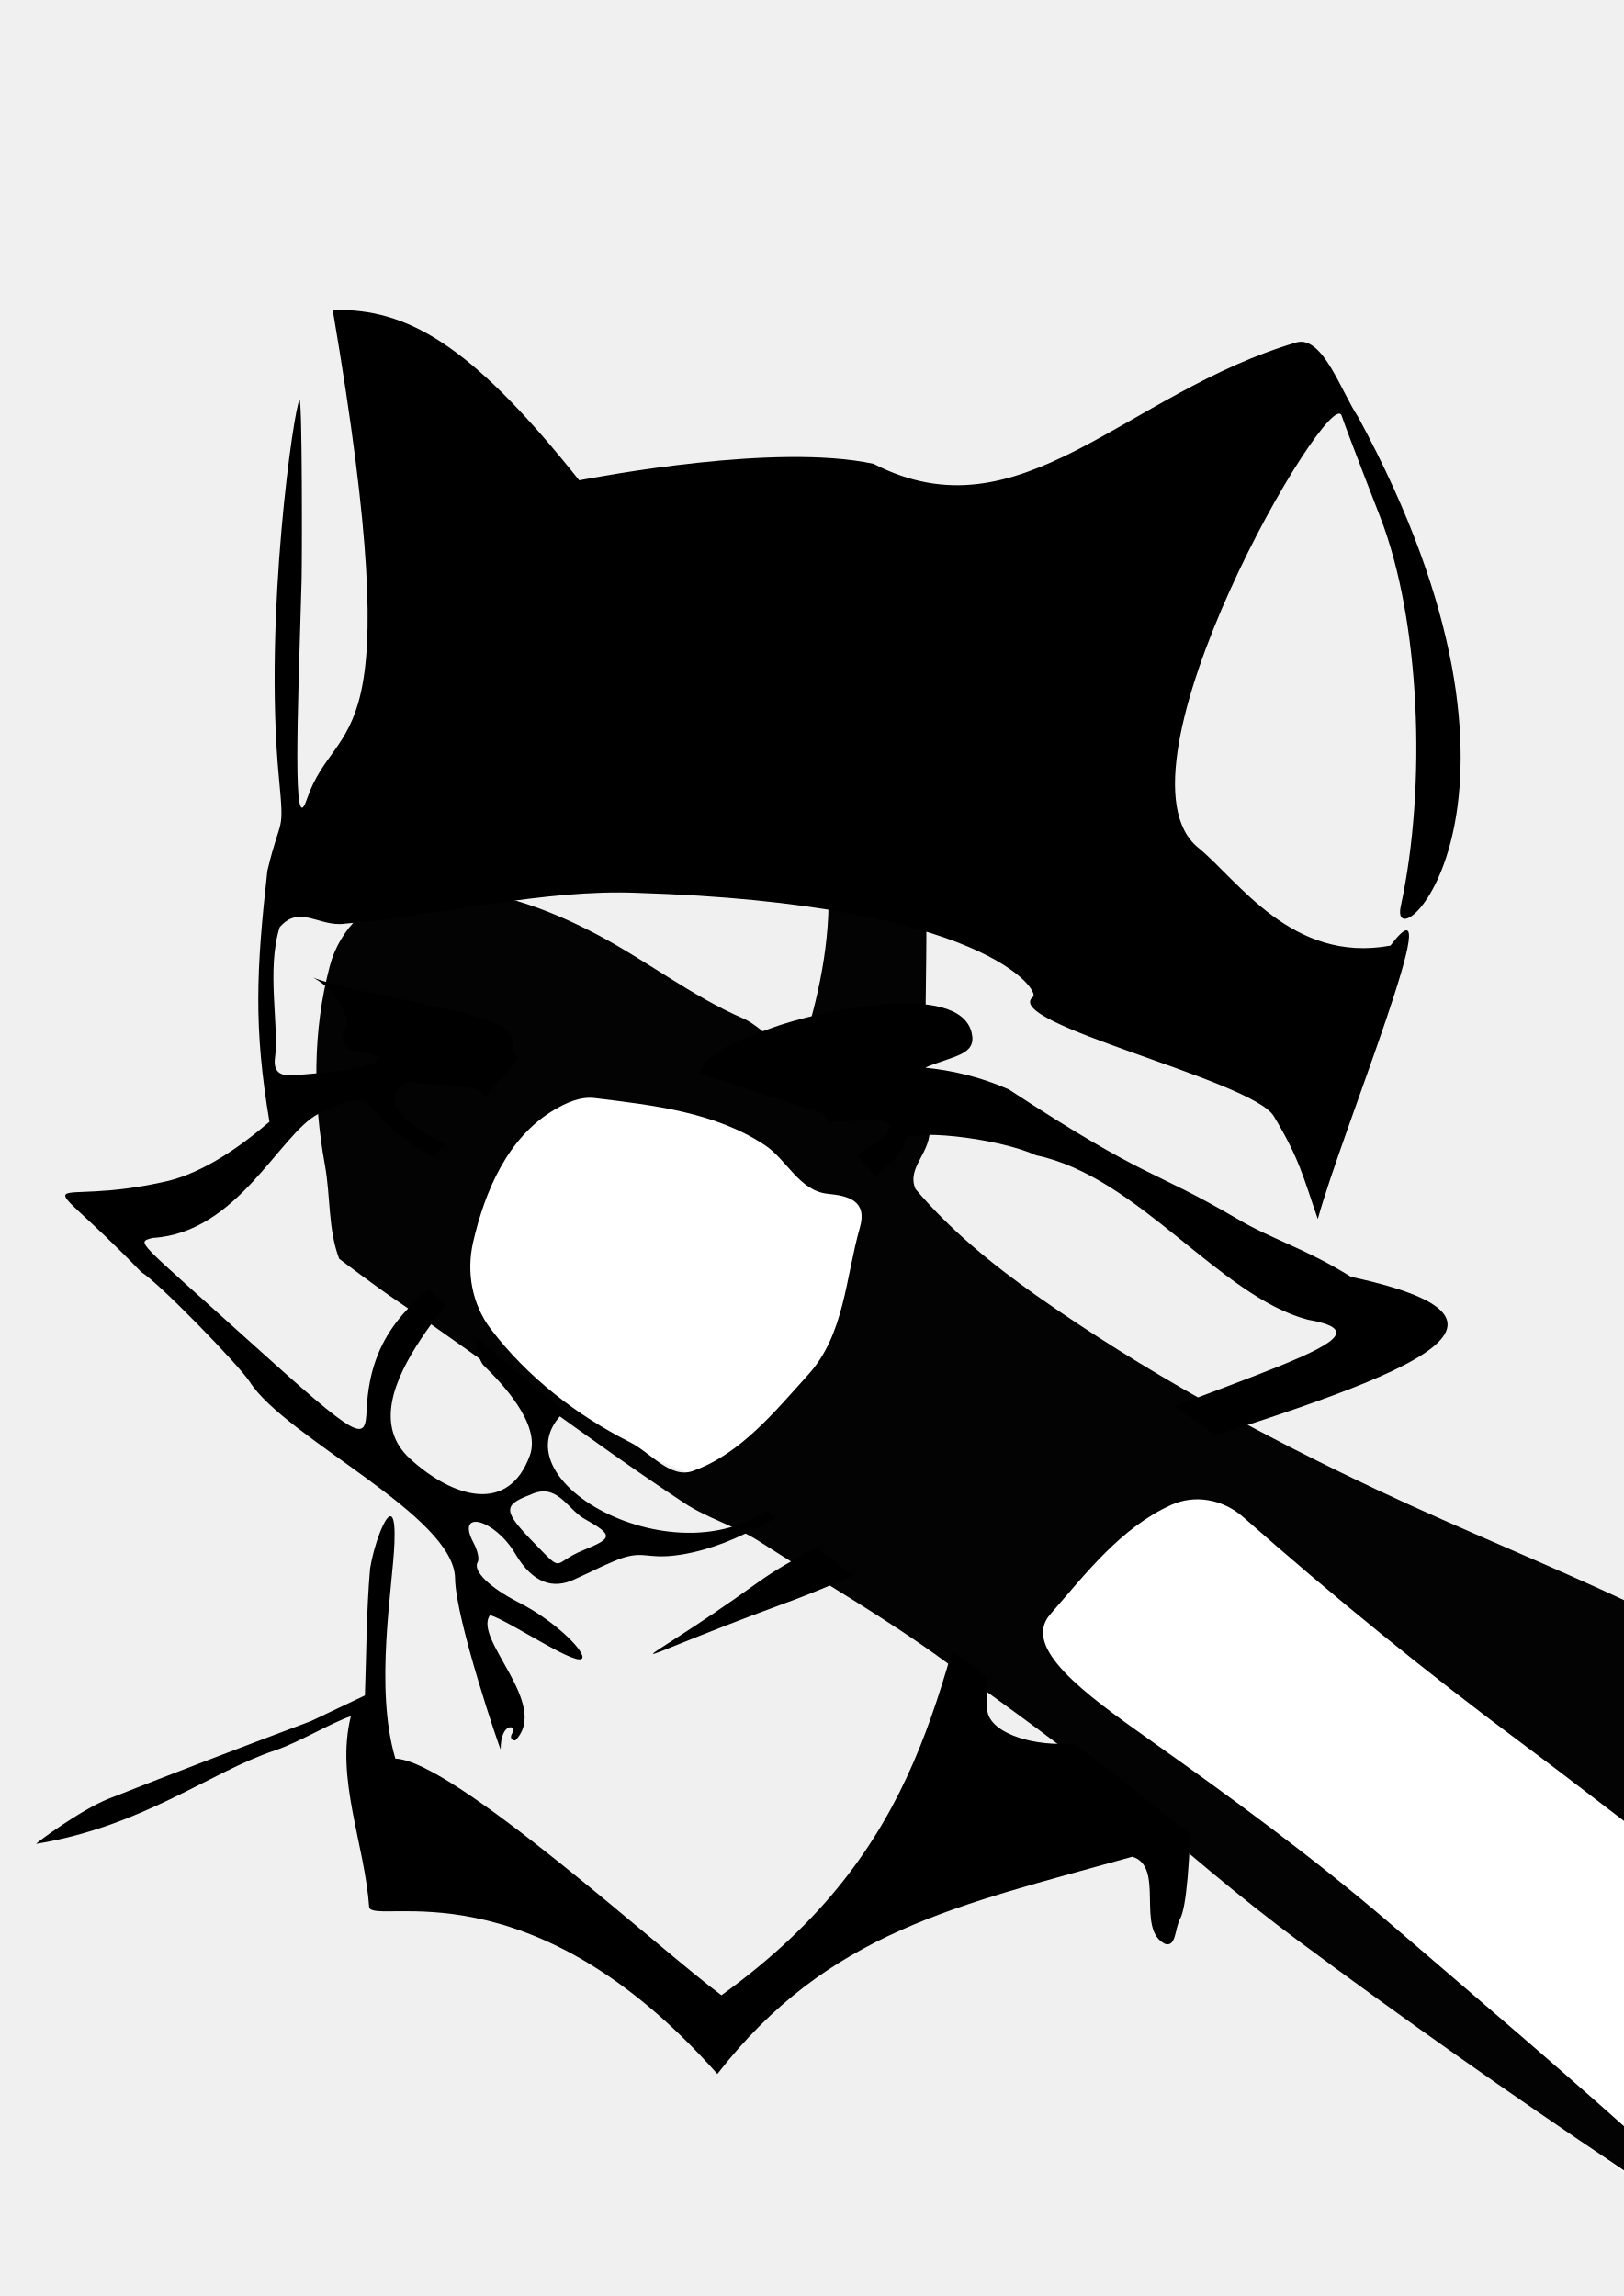
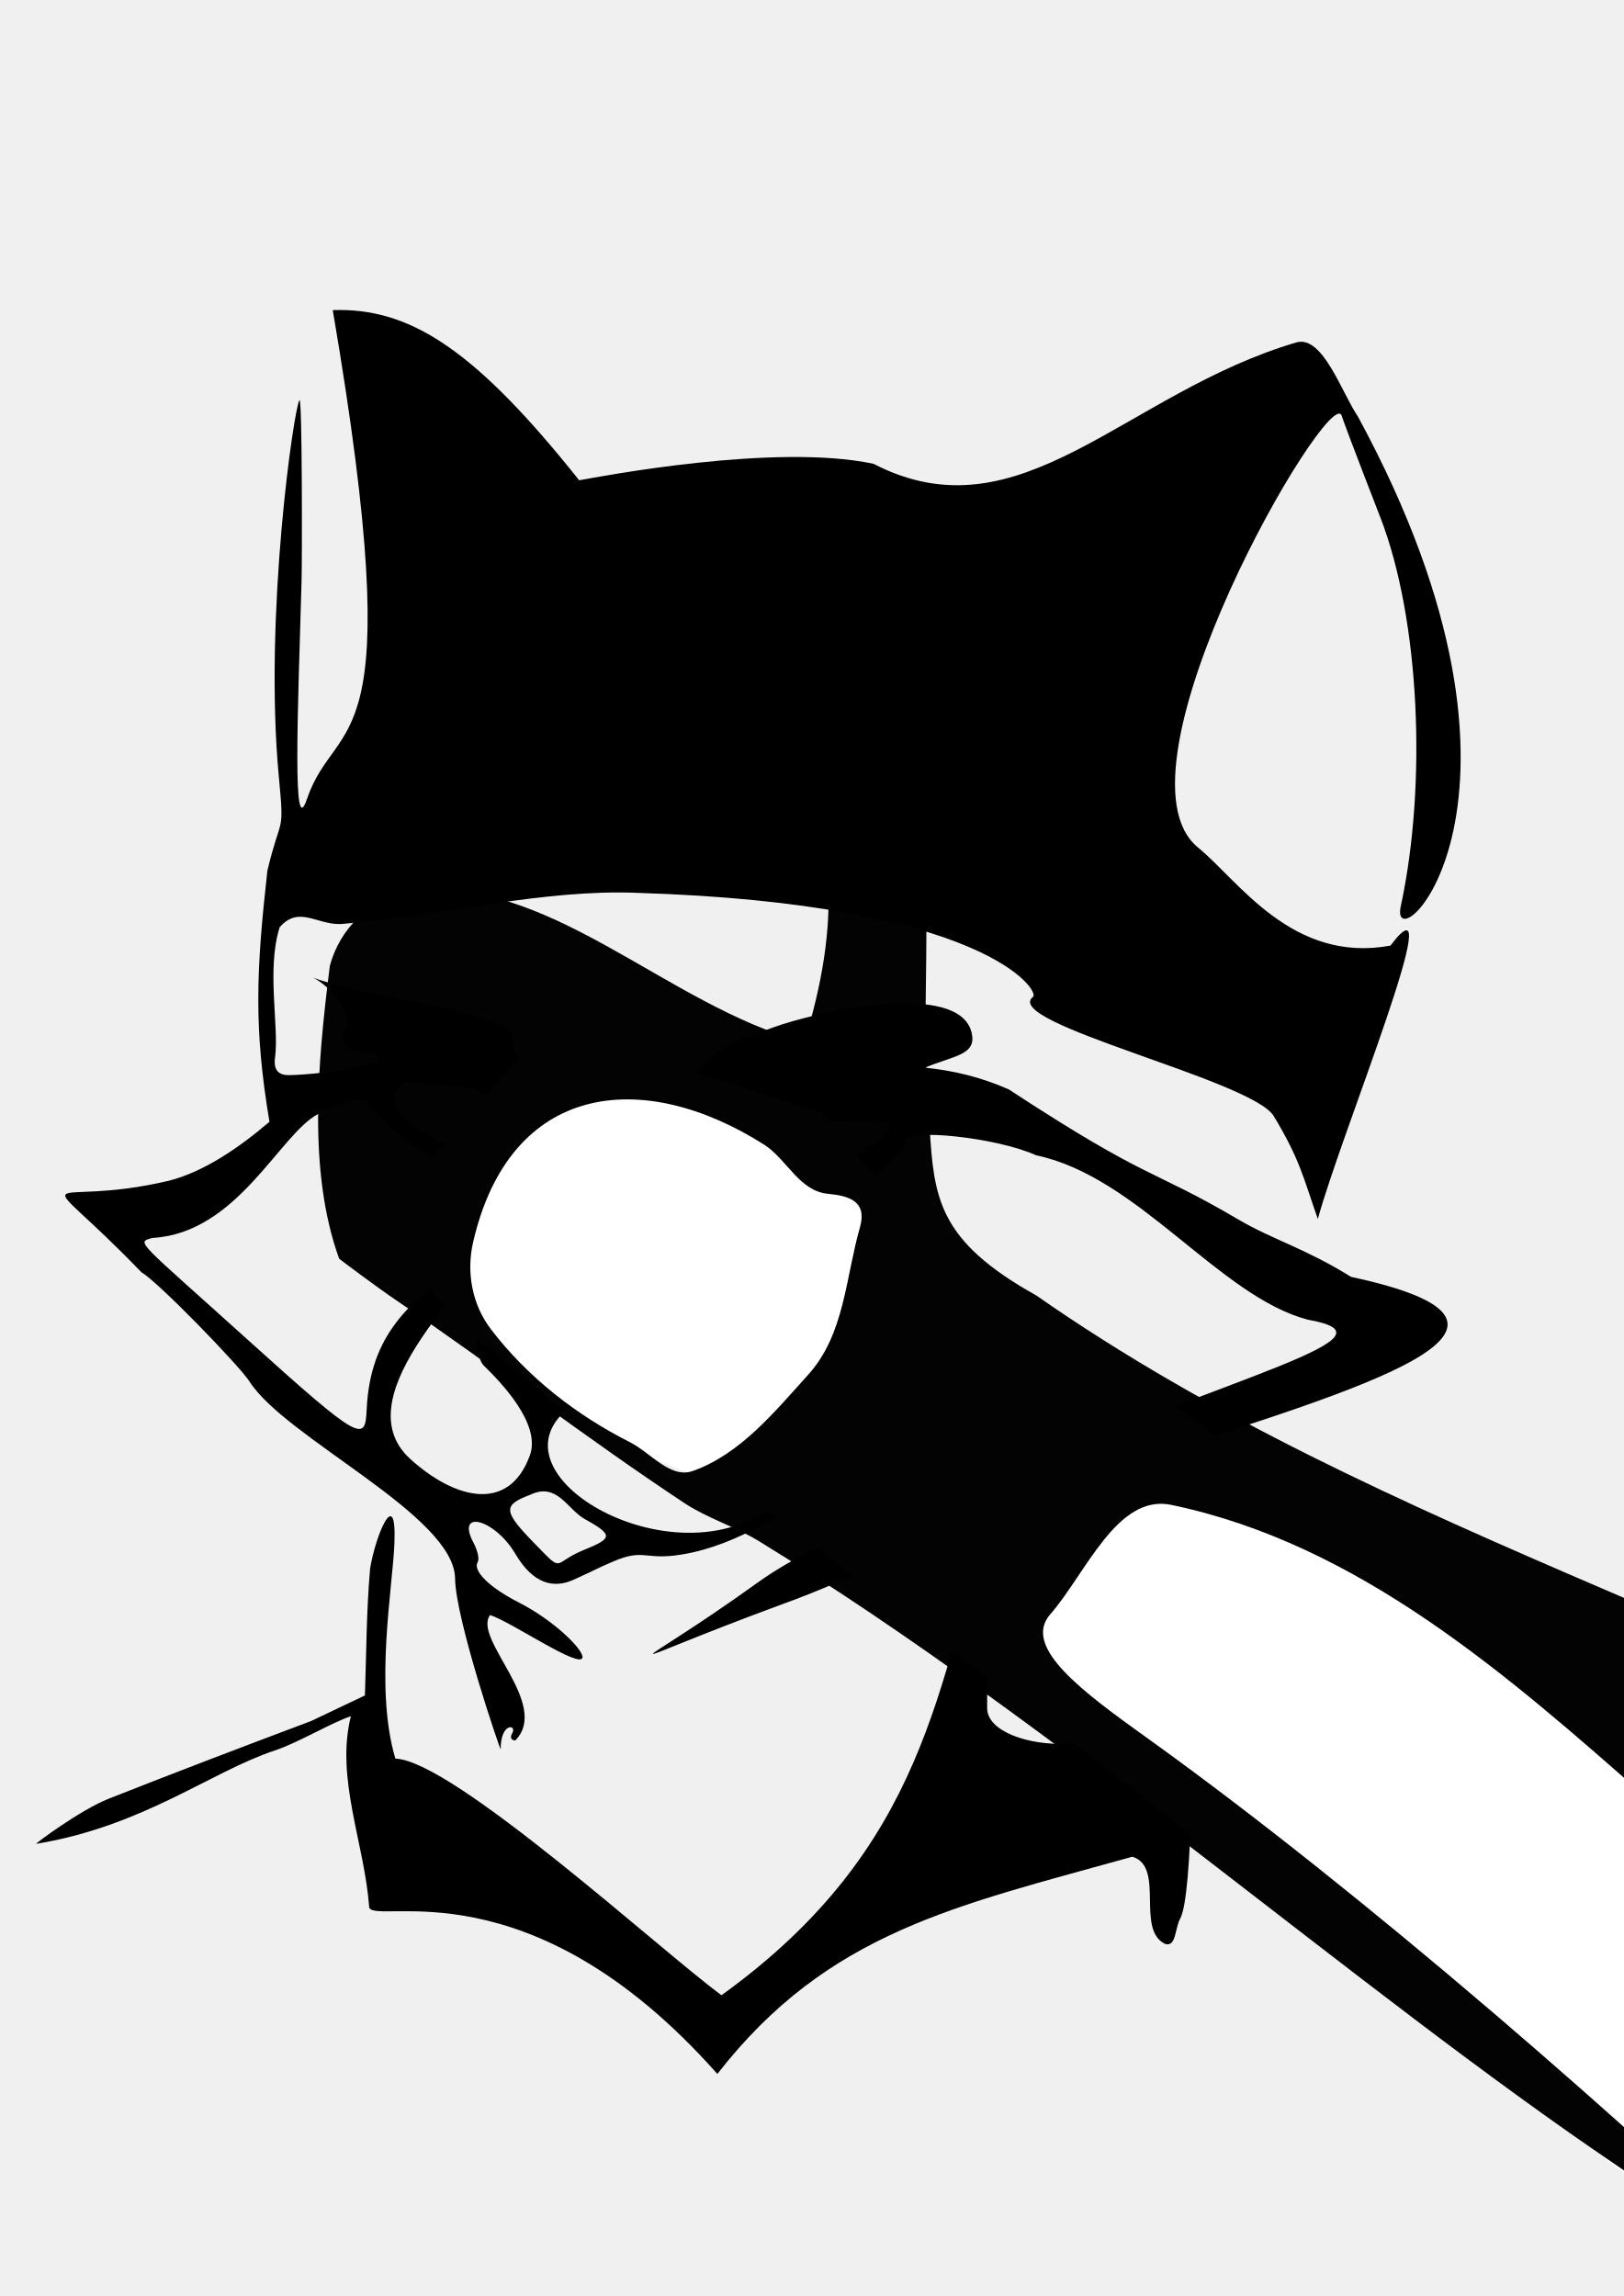
<svg xmlns="http://www.w3.org/2000/svg" width="210mm" height="297mm" viewBox="0 0 210 297" version="1.1" id="svg8">
  <defs id="defs2">
    </defs>
  <g id="layer1">
    <path id="path73" style="fill:#000000;stroke-width:3.46" transform="scale(0.2645833)" d="m 166.184,151.555 c -1.169,-0.003 -2.344,0.016 -3.523,0.057 38.349,224.848 2.104,195.891 -12.645,239.092 -7.055,20.955 -4.532,-40.205 -2.598,-106.906 0.275,-9.471 0.342,-89.527 -1.01,-88.176 -2.556,2.556 -17.621,105.404 -10.057,184.693 2.726,28.575 0.972,17.473 -5.654,45.414 -5.493,49.147 -6.677,76.836 1.021,122.705 -14.551,12.473 -31.929,24.46 -49.176,28.834 -61.823,14.57 -67.949,-11.835 -13.453,44.691 8.552,5.072 47.716,45.543 52.865,53.436 17.504,27.688 100.163,65.461 100.494,96.309 0.214,19.922 22.098,84.117 22.287,83.533 -0.06,-13.344 8.213,-12.198 5.629,-7.785 -1.176,1.903 -0.488,3.459 1.527,3.459 17.388,-17.712 -21.059,-49.81 -12.318,-61.297 10.035,3.082 44.664,26.925 45.18,20.605 0,-4.295 -14.511,-18.301 -31.174,-26.783 -14.367,-7.314 -22.685,-15.523 -20.049,-19.787 0.871,-1.409 -0.051,-5.614 -2.047,-9.344 -8.953,-16.728 10.35,-11.706 20.387,5.305 8.699,14.744 18.618,17.224 28.572,12.707 13.505,-6.129 9.221,-4.533 19.072,-8.801 15.567,-6.744 15.29,-0.46 33.896,-3.529 28.87,-4.832 50.843,-22.14 74.99,-34.703 33.793,-17.581 59.604,-30.645 93.611,-40.039 20.045,-5.537 24.799,-2.808 37.543,-5.996 15.003,-3.754 -2.961,-4.969 -10.65,-5.352 -42.935,0.986 -65.995,11.532 -100.982,29.713 -5.607,-51.244 -23.328,-67.41 -47.799,-93.188 -5.956,-3.681 -3.773,-12.111 3.135,-12.111 14.977,0 59.15,-30.319 59.15,-40.598 0,-6.182 44.51,-1.796 64.051,7.105 49.941,10.402 89.409,68.808 132.68,80.346 48.053,8.449 -32.871,26.001 -155.102,78.395 -26.259,11.256 -78.235,24.667 -113.824,50.277 -63.918,45.997 -76.342,43.083 12.52,10.34 34.657,-12.474 73.437,-32.417 101.934,-46.232 -26.257,85.77 -31.63,165.21 -132.008,237.535 C 323.029,953.633 221.261,860.6 193.271,859.807 c -10.393,-34.873 -1.231,-84.033 -0.465,-105.494 1.117,-28.37 -9.229,-3.886 -11.889,12.539 -1.832,20.896 -1.804,41.15 -2.539,62.061 l -26.291,12.502 c -36.896,13.885 -65.777,24.878 -98.945,37.98 -13.526,5.307 -36.422,22.233 -35.393,22.062 52.522,-8.687 85.037,-35.178 116.697,-45.688 11.5,-3.817 27.872,-13.732 37.068,-16.697 -7.631,30.378 6.739,62.294 8.967,93.537 3.386,8.68 78.39,-22.29 170.182,81.352 54.209,-69.682 116.833,-82.148 202.848,-106.205 16.206,4.889 1.363,35.853 16.172,42.703 5.312,1.348 4.586,-7.623 7.211,-12.443 2.963,-5.351 4.863,-26.859 5.656,-64.014 0.657,-30.776 1.315,-57.057 1.463,-58.4 31.123,20.234 66.681,55.33 109.568,62.736 13.608,2.35 35.294,14.284 47.451,20.723 12.157,6.439 21.317,6.778 22.104,5.992 -42.17,-35.463 -90.899,-52.43 -133.871,-74.08 -29.393,-13.217 -47.342,-23.133 -51.914,-47.531 -0.239,4.926 3.53,19.023 1.055,22.492 -2.997,0 -7.696,-18.269 -8.451,-32.85 -1.189,-22.974 -6.316,-24.818 -11.285,-4.059 -1.539,6.429 -1.108,9.04 1.252,7.582 5.307,0.021 4.724,15.548 0.139,8.564 -3.763,-5.823 -4.871,5.586 -3.586,36.973 5.934,41.128 -73.818,35.489 -73.928,13.051 -0.424,-86.956 13.755,-101.96 76.189,-122.035 C 666.71,678.443 770.96,647.973 660.402,624.262 638.497,610.541 622.004,606.01 605.514,596.312 561.896,570.662 562.499,578.065 493.09,532.586 c -13.69,-6.056 -27.628,-9.295 -40.967,-10.607 14.299,-5.939 25.439,-6.155 22.836,-17.098 -6.142,-25.818 -75.645,-10.469 -97.543,-2.379 -43.031,15.254 -32.489,19.348 -49.107,52.326 -8.404,48.024 52.709,65.504 78.514,101.713 18.938,26.827 -6.004,61.983 -30.156,80.426 -50.178,38.317 -148.709,-21.332 -91.547,-53.305 8.134,-4.55 32.674,-29.147 30.518,-35.16 -13.655,-4.325 -68.747,-11.663 -79.988,-0.336 -4.778,4.814 -1.954,16.74 0.76,19.391 8.193,8.004 28.23,28.486 22.605,43.98 -10.388,28.616 -37.164,21.151 -58.543,1.68 -34.983,-31.862 38.524,-91.561 32.902,-100.18 -0.879,-1.347 -5.793,1.946 -10.898,6.227 -21.045,17.644 -41.519,32.069 -43.244,69.877 -0.722,15.811 -2.353,16.25 -57.574,-33.627 -55.221,-49.877 -55.276,-47.969 -47.114,-50.285 41.669,-2.37 62.076,-50.774 81.033,-60.633 13.103,-6.814 21.585,-8.515 23.852,-5.748 7.491,9.144 25.32,28.226 50.939,33.15 7.094,1.363 9.064,5.151 5,10.047 -3.396,4.092 -3.077,18.376 0.49,21.943 19.456,-18.453 20.239,-49.382 24.914,-68.568 2.817,-11.562 -9.878,-14.096 -10.408,-27.062 -0.291,-7.11 -11.871,-11.587 -61.76,-21.4 -59.597,-11.723 -28.585,-15.391 -19.576,9.457 3.692,10.184 -6.289,6.562 1.047,16.756 40.991,5.308 -12.004,12.184 -28.707,12.473 -5.074,0.088 -7.809,-2.369 -6.922,-8.65 2.081,-14.745 -4.286,-42.976 2.254,-63.658 9.819,-11.321 19.124,-0.095 31.719,-1.725 47.653,-4.192 97.735,-16.96 142.953,-15.096 170.291,5.252 197.078,48.11 193.617,50.811 -16.288,12.712 106.984,40.651 117.633,58.316 12.731,21.121 14.373,29.738 21.555,50.338 11.552,-42.288 65.793,-173.676 35.504,-133.672 -48.167,8.915 -74.58,-32.158 -93.963,-47.865 -46.469,-37.656 64.443,-227.492 70.104,-211.236 1.068,3.206 5.772,15.739 10.453,27.852 l 8.512,22.021 c 19.349,50.061 22.759,130.8 9.941,189.963 -6.497,29.988 82.084,-49.276 -20.842,-239.197 -8.109,-12.029 -17.117,-39.566 -29.854,-36.535 -84.169,24.631 -135.039,96.679 -207.072,59.434 -47.938,-10.201 -133.251,6.18 -143.846,8.068 -49.386,-62.001 -80.697,-83.172 -116.93,-83.256 z m 31.797,378.08 c 2.498,-1.173 6.494,0.093 11.369,0.33 27.972,1.36 30.374,0.725 28.904,23.252 0,7.672 -1.239,14.062 -2.596,13.572 -45.902,-16.554 -48.849,-31.909 -37.678,-37.154 z m 230.168,18.16 c 9.953,-0.16 9.449,5.541 -3.904,13.42 -16.13,9.518 -29.695,24.071 -48.42,23.682 -15.05,-0.313 -15.701,-34.569 -4.35,-35.031 3.741,-0.152 5.29,4.097 5.545,14.705 l 0.354,14.707 2.828,-12.025 c 1.556,-6.614 2.143,-13.137 1.303,-14.496 10.604,-4.648 33.754,-4.708 46.645,-4.961 z m -84.369,2.316 c 10.55,5.906 -1.284,23.973 -3.82,32.627 -2.416,-7.746 -5.53,-37.861 3.82,-32.627 z m -58.611,192.15 c 14.762,8.264 14.671,9.655 -0.016,15.625 -15.456,6.283 -9.165,11.821 -23.707,-3.146 -15.553,-15.928 -15.823,-18.827 -2.236,-23.955 12.784,-6.138 17.877,6.502 25.959,11.477 z" />
    <g id="g951" transform="matrix(0.5651891,0,0,0.5651891,232.6416,353.6608)" style="opacity:1">
      <path id="path905" style="fill:#ffffff;stroke:none;stroke-width:0.265px;stroke-linecap:butt;stroke-linejoin:miter;stroke-opacity:1" d="m -199.698,-342.111 c -7.886,-9.617 -15.772,-19.235 -23.658,-28.852 -20.984,-6.775 -41.968,-13.55 -62.952,-20.324 -13.403,15.549 -26.805,31.097 -40.208,46.646 7.758,8.179 15.504,16.371 23.269,24.542 8.666,7.282 17.333,14.563 25.999,21.845 13.986,5.838 27.972,11.676 41.959,17.514 11.863,-20.457 23.727,-40.913 35.59,-61.37 z" />
      <path id="path925" style="fill:#ffffff;stroke:none;stroke-width:0.265px;stroke-linecap:butt;stroke-linejoin:miter;stroke-opacity:1" d="m -228.723,-362.939 c -0.629,0.698 -0.712,1.769 -1.02,2.646 -1.938,7.711 -3.326,15.548 -4.83,23.352 -3.173,17.039 -6.134,34.117 -9.021,51.206 28.144,21.349 56.296,42.686 84.435,64.042 25.793,20.51 51.577,41.032 77.376,61.535 27.718,21.067 55.437,42.134 83.155,63.201 31.444,-28.53 62.888,-57.06 94.332,-85.591 -75.732,-37.765 -151.464,-75.531 -227.196,-113.296 -24.721,-17.776 -49.484,-35.498 -74.567,-52.761 -6.625,-4.483 -13.186,-9.081 -20.073,-13.159 -0.837,-0.428 -1.65,-1.022 -2.592,-1.175 z" />
-       <path id="rect75" style="color:#000000;font-style:normal;font-variant:normal;font-weight:normal;font-stretch:normal;font-size:medium;line-height:normal;font-family:sans-serif;font-variant-ligatures:normal;font-variant-position:normal;font-variant-caps:normal;font-variant-numeric:normal;font-variant-alternates:normal;font-variant-east-asian:normal;font-feature-settings:normal;font-variation-settings:normal;text-indent:0;text-align:start;text-decoration:none;text-decoration-line:none;text-decoration-style:solid;text-decoration-color:#000000;letter-spacing:normal;word-spacing:normal;text-transform:none;writing-mode:lr-tb;direction:ltr;text-orientation:mixed;dominant-baseline:auto;baseline-shift:baseline;text-anchor:start;white-space:normal;shape-padding:0;shape-margin:0;inline-size:0;clip-rule:nonzero;display:inline;overflow:visible;visibility:visible;opacity:0.988;isolation:auto;mix-blend-mode:normal;color-interpolation:sRGB;color-interpolation-filters:linearRGB;solid-color:#000000;solid-opacity:1;vector-effect:none;fill:#000000;fill-opacity:1;fill-rule:evenodd;stroke:none;stroke-width:2.515;stroke-linecap:butt;stroke-linejoin:miter;stroke-miterlimit:4;stroke-dasharray:none;stroke-dashoffset:0;stroke-opacity:1;color-rendering:auto;image-rendering:auto;shape-rendering:auto;text-rendering:auto;enable-background:accumulate;stop-color:#000000;stop-opacity:1" d="m 420.756,353.254 c -2.006,-0.081 5.657,0.23 1.637,0.066 z m 11.117,1.881 c -22.949,14.851 -29.371,45.4 -27.314,71.82 2.168,27.859 -3.179,55.93 -11.451,82.582 -10.772,6.8 -19.915,-7.322 -29.643,-11.533 -25.691,-11.123 -47.993,-28.837 -72.826,-41.746 -27.816,-14.46 -59.711,-25.535 -91.42,-20.072 -18.455,3.18 -33.21,18.037 -37.982,36.01 -8.456,31.847 -8.257,65.326 -2.395,97.51 2.764,15.173 1.473,31.281 6.939,45.689 1.154,0.928 18.187,13.725 27.635,20.139 47.573,32.295 93.051,67.511 140.994,99.238 11.429,7.563 25.089,11.296 36.824,18.857 30.398,19.585 61.917,37.471 91.088,58.906 30.251,22.228 61.263,43.58 89.574,68.301 26.764,23.369 53.81,46.535 82.328,67.711 51.478,38.225 103.916,75.164 157.17,110.904 33.439,22.442 66.355,45.658 98.623,69.762 8.035,6.002 -5.079,-5.936 -7.49,-8.25 -22.856,-21.929 -46.335,-43.163 -69.783,-64.457 -43.61,-39.605 -88.542,-77.708 -133.223,-116.086 -37.523,-32.229 -77.448,-61.434 -117.865,-90.047 -31.828,-22.532 -62.41,-44.938 -48.264,-61.143 17.471,-20.013 34.456,-42.312 59.166,-53.492 11.557,-5.229 25.277,-2.759 35.18,5.977 43.954,38.772 89.463,75.862 136.506,110.846 57.005,42.392 111.731,88.737 174.582,122.467 31.449,16.878 65.681,30.988 101.672,33.016 24.302,1.369 49.209,-9.103 64.059,-28.85 6.517,-8.666 14.471,-17.904 15.225,-28.797 1.022,-14.769 -13.697,-24.463 -24.328,-32.65 -33.148,-25.528 -71.639,-42.988 -109.582,-60.164 -55.718,-25.222 -112.725,-47.499 -168.113,-73.492 -40.989,-19.236 -83.021,-36.14 -123.992,-55.426 -58.107,-27.351 -114.737,-58.35 -167.268,-95.352 -21.422,-15.089 -42.009,-31.939 -58.963,-51.988 -4.692,-10.717 8.132,-17.811 6.852,-30.545 -5.479,-54.49 3.299,-110.095 -6.518,-164.205 -1.837,-10.126 3.198,-28.086 -10.512,-30.125 -1.857,-0.276 -3.887,-2.348 -5.484,-1.314 z M 290.645,536.844 c 28.553,3.479 58.843,6.83 83.268,23.027 10.787,7.153 16.873,22.424 30.732,23.777 9.771,0.954 19.502,3.218 15.693,16.496 -6.995,24.388 -7.493,52.268 -25.203,71.863 -16.497,18.253 -33.273,38.948 -56.531,47.178 -10.95,3.874 -20.553,-8.981 -30.611,-14.057 -26.159,-13.201 -50.18,-31.852 -68.074,-55.336 -9.096,-11.937 -12.065,-27.662 -8.646,-42.488 5.744,-24.908 16.812,-51.136 39.508,-64.619 5.979,-3.552 12.944,-6.685 19.865,-5.842 z m 605.826,597.259 c 30.403,28.361 61.17,56.407 91.379,84.93 -26.133,-32.575 -57.795,-60.285 -91.379,-84.93 z" transform="matrix(0.4681324,0,0,0.4681324,-411.6173,-625.7388)" />
+       <path id="rect75" style="color:#000000;font-style:normal;font-variant:normal;font-weight:normal;font-stretch:normal;font-size:medium;line-height:normal;font-family:sans-serif;font-variant-ligatures:normal;font-variant-position:normal;font-variant-caps:normal;font-variant-numeric:normal;font-variant-alternates:normal;font-variant-east-asian:normal;font-feature-settings:normal;font-variation-settings:normal;text-indent:0;text-align:start;text-decoration:none;text-decoration-line:none;text-decoration-style:solid;text-decoration-color:#000000;letter-spacing:normal;word-spacing:normal;text-transform:none;writing-mode:lr-tb;direction:ltr;text-orientation:mixed;dominant-baseline:auto;baseline-shift:baseline;text-anchor:start;white-space:normal;shape-padding:0;shape-margin:0;inline-size:0;clip-rule:nonzero;display:inline;overflow:visible;visibility:visible;opacity:0.988;isolation:auto;mix-blend-mode:normal;color-interpolation:sRGB;color-interpolation-filters:linearRGB;solid-color:#000000;solid-opacity:1;vector-effect:none;fill:#000000;fill-opacity:1;fill-rule:evenodd;stroke:none;stroke-width:2.515;stroke-linecap:butt;stroke-linejoin:miter;stroke-miterlimit:4;stroke-dasharray:none;stroke-dashoffset:0;stroke-opacity:1;color-rendering:auto;image-rendering:auto;shape-rendering:auto;text-rendering:auto;enable-background:accumulate;stop-color:#000000;stop-opacity:1" d="m 404.559,426.955 c 2.168,27.859 -3.179,55.93 -11.451,82.582 -67.486,-17.759 -126.276,-83.689 -193.889,-73.352 -18.455,3.18 -33.21,18.037 -37.982,36.01 -6.091,48.255 -10.758,100.802 4.545,143.199 1.154,0.928 18.187,13.725 27.635,20.139 47.573,32.295 93.051,67.511 140.994,99.238 11.429,7.563 24.927,11.553 36.824,18.857 147.895,90.802 288.978,217.045 420.16,305.822 33.424,22.464 127.574,97.762 98.623,69.762 C 796.199,1038.477 665.295,924.794 561.656,850.373 529.98,827.627 499.247,805.435 513.393,789.23 530.864,769.217 546.009,730.195 572.559,735.738 756.023,774.041 863.988,992.547 1020.498,1008.043 c 52.708,-1.142 105.751,-51.36 54.955,-90.297 C 881.9,800.593 677.381,752.597 506.498,633.312 c -48.277,-26.898 -49.952,-47.944 -52.111,-82.533 -5.479,-54.49 3.299,-110.095 -6.518,-164.205 -1.837,-10.126 3.198,-28.086 -10.512,-30.125 -25.889,-1.957 -33.88,53.846 -32.799,70.506 z m -30.646,132.916 c 10.787,7.153 16.873,22.424 30.732,23.777 9.771,0.954 19.502,3.218 15.693,16.496 -6.995,24.388 -7.493,52.268 -25.203,71.863 -16.497,18.253 -33.273,38.948 -56.531,47.178 -10.95,3.874 -20.553,-8.981 -30.611,-14.057 -26.159,-13.201 -50.18,-31.852 -68.074,-55.336 -9.096,-11.937 -12.065,-27.662 -8.646,-42.488 17.948,-77.989 82.676,-85.7 142.641,-47.434 z" transform="matrix(0.4681324,0,0,0.4681324,-411.6173,-625.7388)" />
    </g>
  </g>
</svg>
